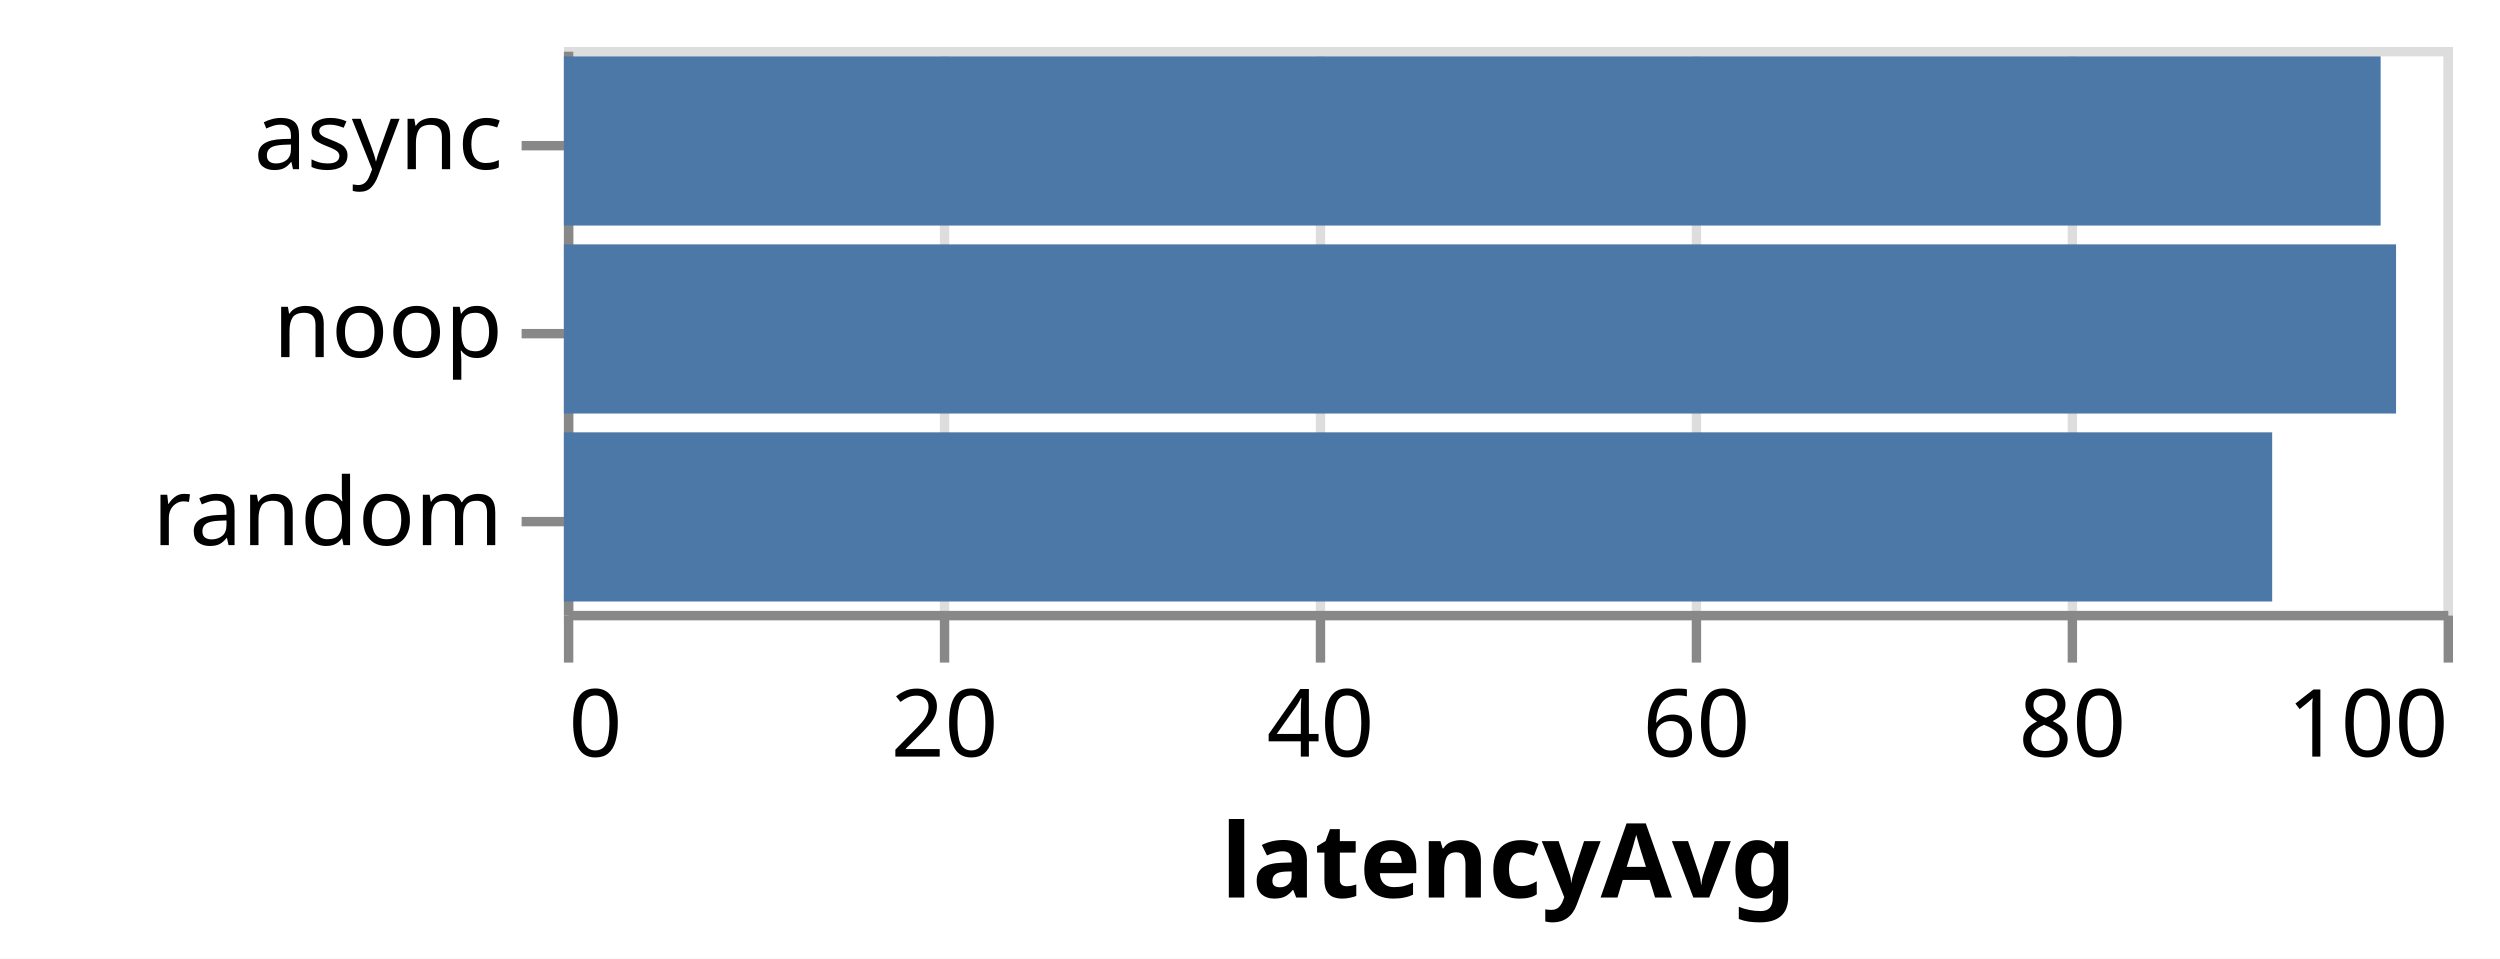
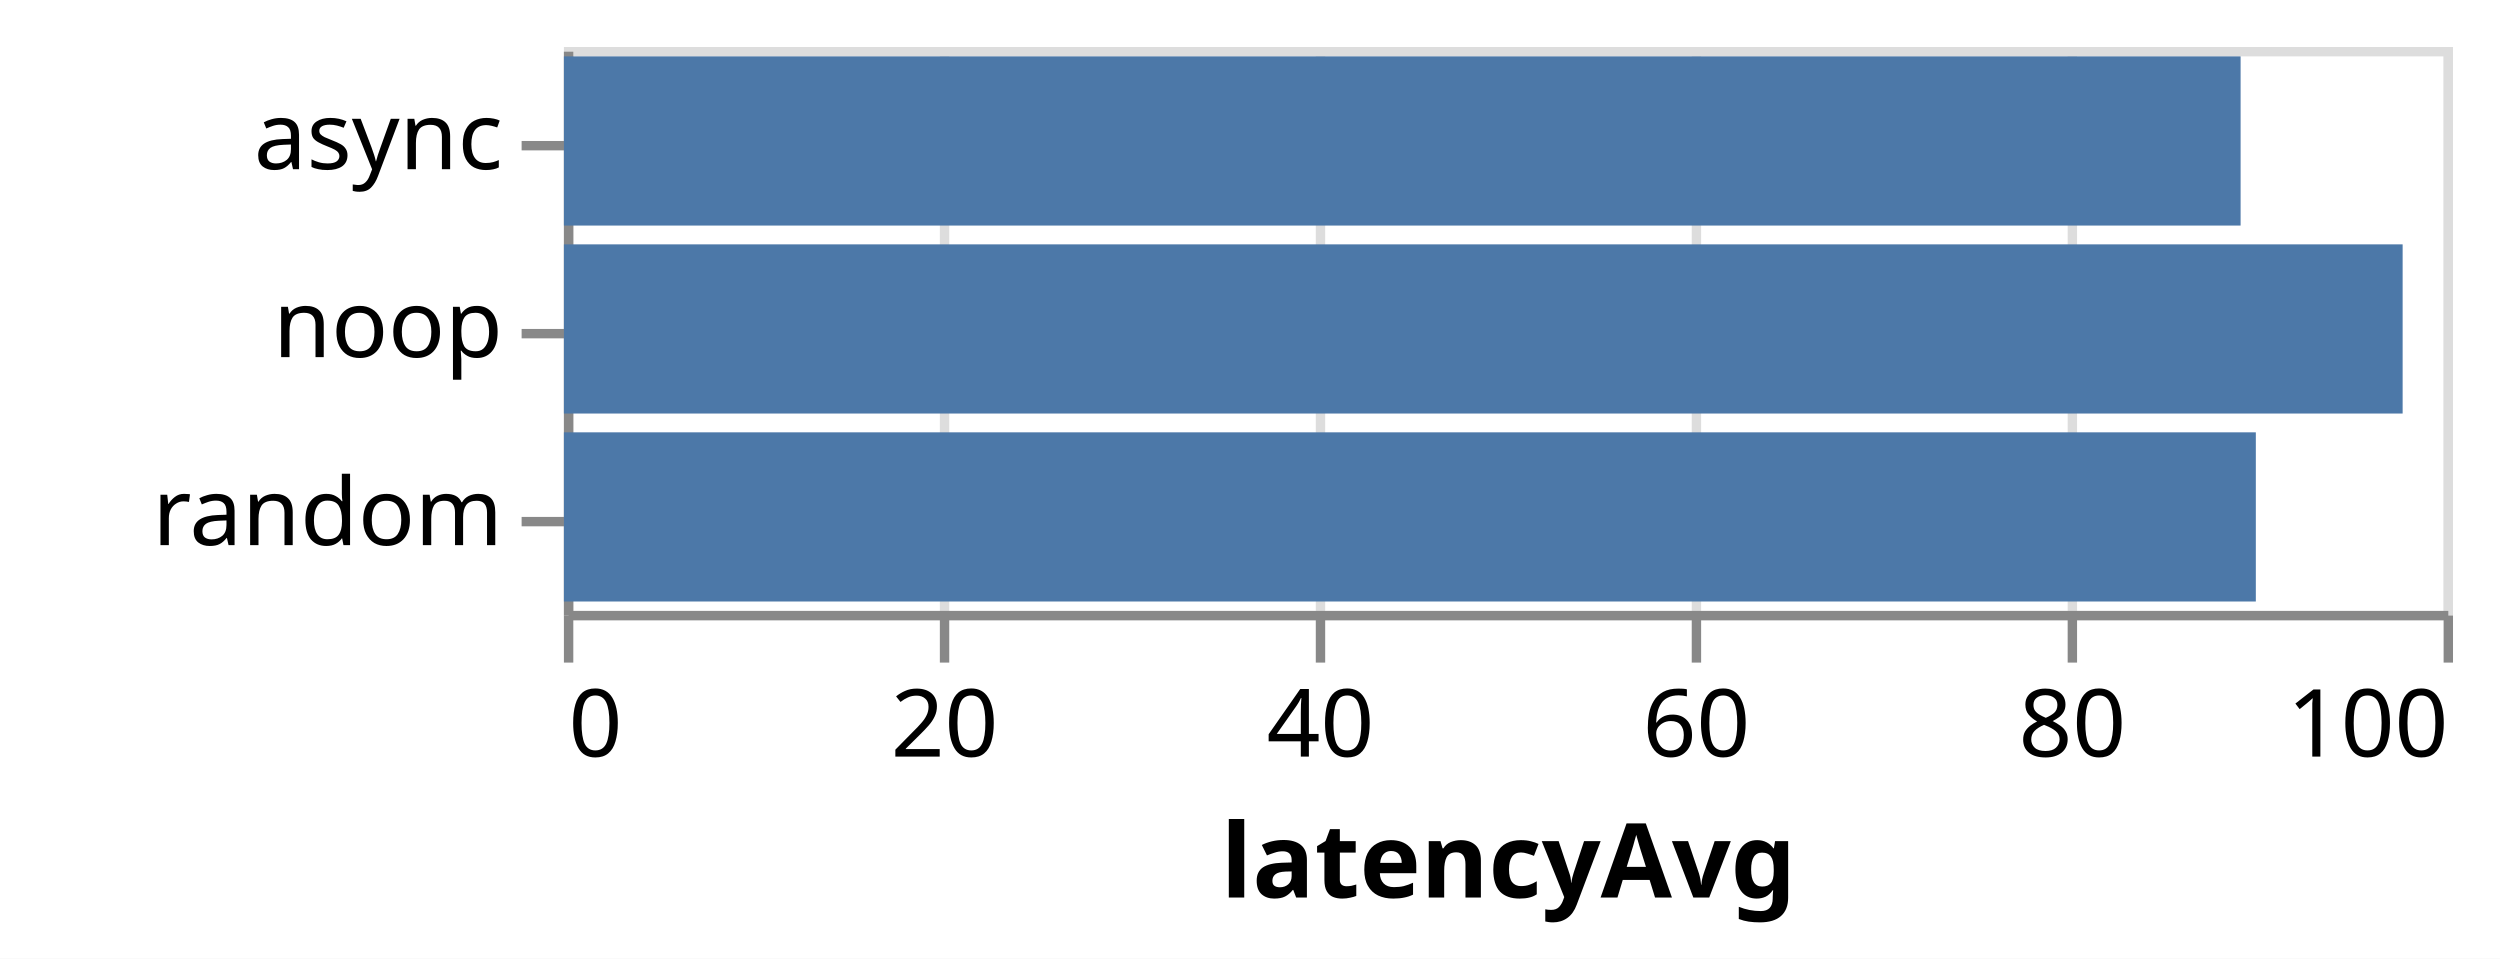
<svg xmlns="http://www.w3.org/2000/svg" version="1.1" class="marks" width="266" height="102" viewBox="0 0 266 102">
  <rect width="266" height="102" fill="white" />
  <g fill="none" stroke-miterlimit="10" transform="translate(60,5)">
    <g class="mark-group role-frame root" role="graphics-object" aria-roledescription="group mark container">
      <g transform="translate(0,0)">
        <path class="background" aria-hidden="true" d="M0.5,0.5h200v60h-200Z" stroke="#ddd" />
        <g>
          <g class="mark-group role-axis" aria-hidden="true">
            <g transform="translate(0.5,60.5)">
              <path class="background" aria-hidden="true" d="M0,0h0v0h0Z" pointer-events="none" />
              <g>
                <g class="mark-rule role-axis-grid" pointer-events="none">
                  <line transform="translate(0,0)" x2="0" y2="-60" stroke="#ddd" stroke-width="1" opacity="1" />
                  <line transform="translate(40,0)" x2="0" y2="-60" stroke="#ddd" stroke-width="1" opacity="1" />
                  <line transform="translate(80,0)" x2="0" y2="-60" stroke="#ddd" stroke-width="1" opacity="1" />
                  <line transform="translate(120,0)" x2="0" y2="-60" stroke="#ddd" stroke-width="1" opacity="1" />
                  <line transform="translate(160,0)" x2="0" y2="-60" stroke="#ddd" stroke-width="1" opacity="1" />
                  <line transform="translate(200,0)" x2="0" y2="-60" stroke="#ddd" stroke-width="1" opacity="1" />
                </g>
              </g>
              <path class="foreground" aria-hidden="true" d="" pointer-events="none" display="none" />
            </g>
          </g>
          <g class="mark-group role-axis" role="graphics-symbol" aria-roledescription="axis" aria-label="X-axis titled 'latencyAvg' for a linear scale with values from 0 to 100">
            <g transform="translate(0.5,60.5)">
              <path class="background" aria-hidden="true" d="M0,0h0v0h0Z" pointer-events="none" />
              <g>
                <g class="mark-rule role-axis-tick" pointer-events="none">
                  <line transform="translate(0,0)" x2="0" y2="5" stroke="#888" stroke-width="1" opacity="1" />
                  <line transform="translate(40,0)" x2="0" y2="5" stroke="#888" stroke-width="1" opacity="1" />
                  <line transform="translate(80,0)" x2="0" y2="5" stroke="#888" stroke-width="1" opacity="1" />
                  <line transform="translate(120,0)" x2="0" y2="5" stroke="#888" stroke-width="1" opacity="1" />
                  <line transform="translate(160,0)" x2="0" y2="5" stroke="#888" stroke-width="1" opacity="1" />
                  <line transform="translate(200,0)" x2="0" y2="5" stroke="#888" stroke-width="1" opacity="1" />
                </g>
                <g class="mark-text role-axis-label" pointer-events="none">
                  <text text-anchor="start" transform="translate(0,15)" font-family="sans-serif" font-size="10px" fill="#000" opacity="1">0</text>
                  <text text-anchor="middle" transform="translate(40,15)" font-family="sans-serif" font-size="10px" fill="#000" opacity="1">20</text>
                  <text text-anchor="middle" transform="translate(80,15)" font-family="sans-serif" font-size="10px" fill="#000" opacity="1">40</text>
                  <text text-anchor="middle" transform="translate(120,15)" font-family="sans-serif" font-size="10px" fill="#000" opacity="1">60</text>
                  <text text-anchor="middle" transform="translate(160,15)" font-family="sans-serif" font-size="10px" fill="#000" opacity="1">80</text>
                  <text text-anchor="end" transform="translate(200,15)" font-family="sans-serif" font-size="10px" fill="#000" opacity="1">100</text>
                </g>
                <g class="mark-rule role-axis-domain" pointer-events="none">
                  <line transform="translate(0,0)" x2="200" y2="0" stroke="#888" stroke-width="1" opacity="1" />
                </g>
                <g class="mark-text role-axis-title" pointer-events="none">
                  <text text-anchor="middle" transform="translate(100,30)" font-family="sans-serif" font-size="11px" font-weight="bold" fill="#000" opacity="1">latencyAvg</text>
                </g>
              </g>
              <path class="foreground" aria-hidden="true" d="" pointer-events="none" display="none" />
            </g>
          </g>
          <g class="mark-group role-axis" role="graphics-symbol" aria-roledescription="axis" aria-label="Y-axis for a discrete scale with 3 values: async, noop, random">
            <g transform="translate(0.5,0.5)">
              <path class="background" aria-hidden="true" d="M0,0h0v0h0Z" pointer-events="none" />
              <g>
                <g class="mark-rule role-axis-tick" pointer-events="none">
                  <line transform="translate(0,10)" x2="-5" y2="0" stroke="#888" stroke-width="1" opacity="1" />
                  <line transform="translate(0,30)" x2="-5" y2="0" stroke="#888" stroke-width="1" opacity="1" />
                  <line transform="translate(0,50)" x2="-5" y2="0" stroke="#888" stroke-width="1" opacity="1" />
                </g>
                <g class="mark-text role-axis-label" pointer-events="none">
                  <text text-anchor="end" transform="translate(-7,12.5)" font-family="sans-serif" font-size="10px" fill="#000" opacity="1">async</text>
                  <text text-anchor="end" transform="translate(-7,32.5)" font-family="sans-serif" font-size="10px" fill="#000" opacity="1">noop</text>
                  <text text-anchor="end" transform="translate(-7,52.5)" font-family="sans-serif" font-size="10px" fill="#000" opacity="1">random</text>
                </g>
                <g class="mark-rule role-axis-domain" pointer-events="none">
                  <line transform="translate(0,0)" x2="0" y2="60" stroke="#888" stroke-width="1" opacity="1" />
                </g>
              </g>
              <path class="foreground" aria-hidden="true" d="" pointer-events="none" display="none" />
            </g>
          </g>
          <g class="mark-rect role-mark marks" role="graphics-object" aria-roledescription="rect mark container">
-             <path aria-label="name: noop; latencyAvg: 97.47" role="graphics-symbol" aria-roledescription="bar" d="M0,21h194.94v18h-194.94Z" fill="#4c78a8" />
-             <path aria-label="name: async; latencyAvg: 96.65" role="graphics-symbol" aria-roledescription="bar" d="M0,1h193.3v18h-193.3Z" fill="#4c78a8" />
-             <path aria-label="name: random; latencyAvg: 90.88" role="graphics-symbol" aria-roledescription="bar" d="M0,41h181.76v18h-181.76Z" fill="#4c78a8" />
+             <path aria-label="name: noop; latencyAvg: 97.82" role="graphics-symbol" aria-roledescription="bar" d="M0,21h195.64v18h-195.64Z" fill="#4c78a8" />
+             <path aria-label="name: async; latencyAvg: 89.2" role="graphics-symbol" aria-roledescription="bar" d="M0,1h178.4v18h-178.4Z" fill="#4c78a8" />
+             <path aria-label="name: random; latencyAvg: 90.01" role="graphics-symbol" aria-roledescription="bar" d="M0,41h180.02v18h-180.02Z" fill="#4c78a8" />
          </g>
        </g>
        <path class="foreground" aria-hidden="true" d="" display="none" />
      </g>
    </g>
  </g>
</svg>
